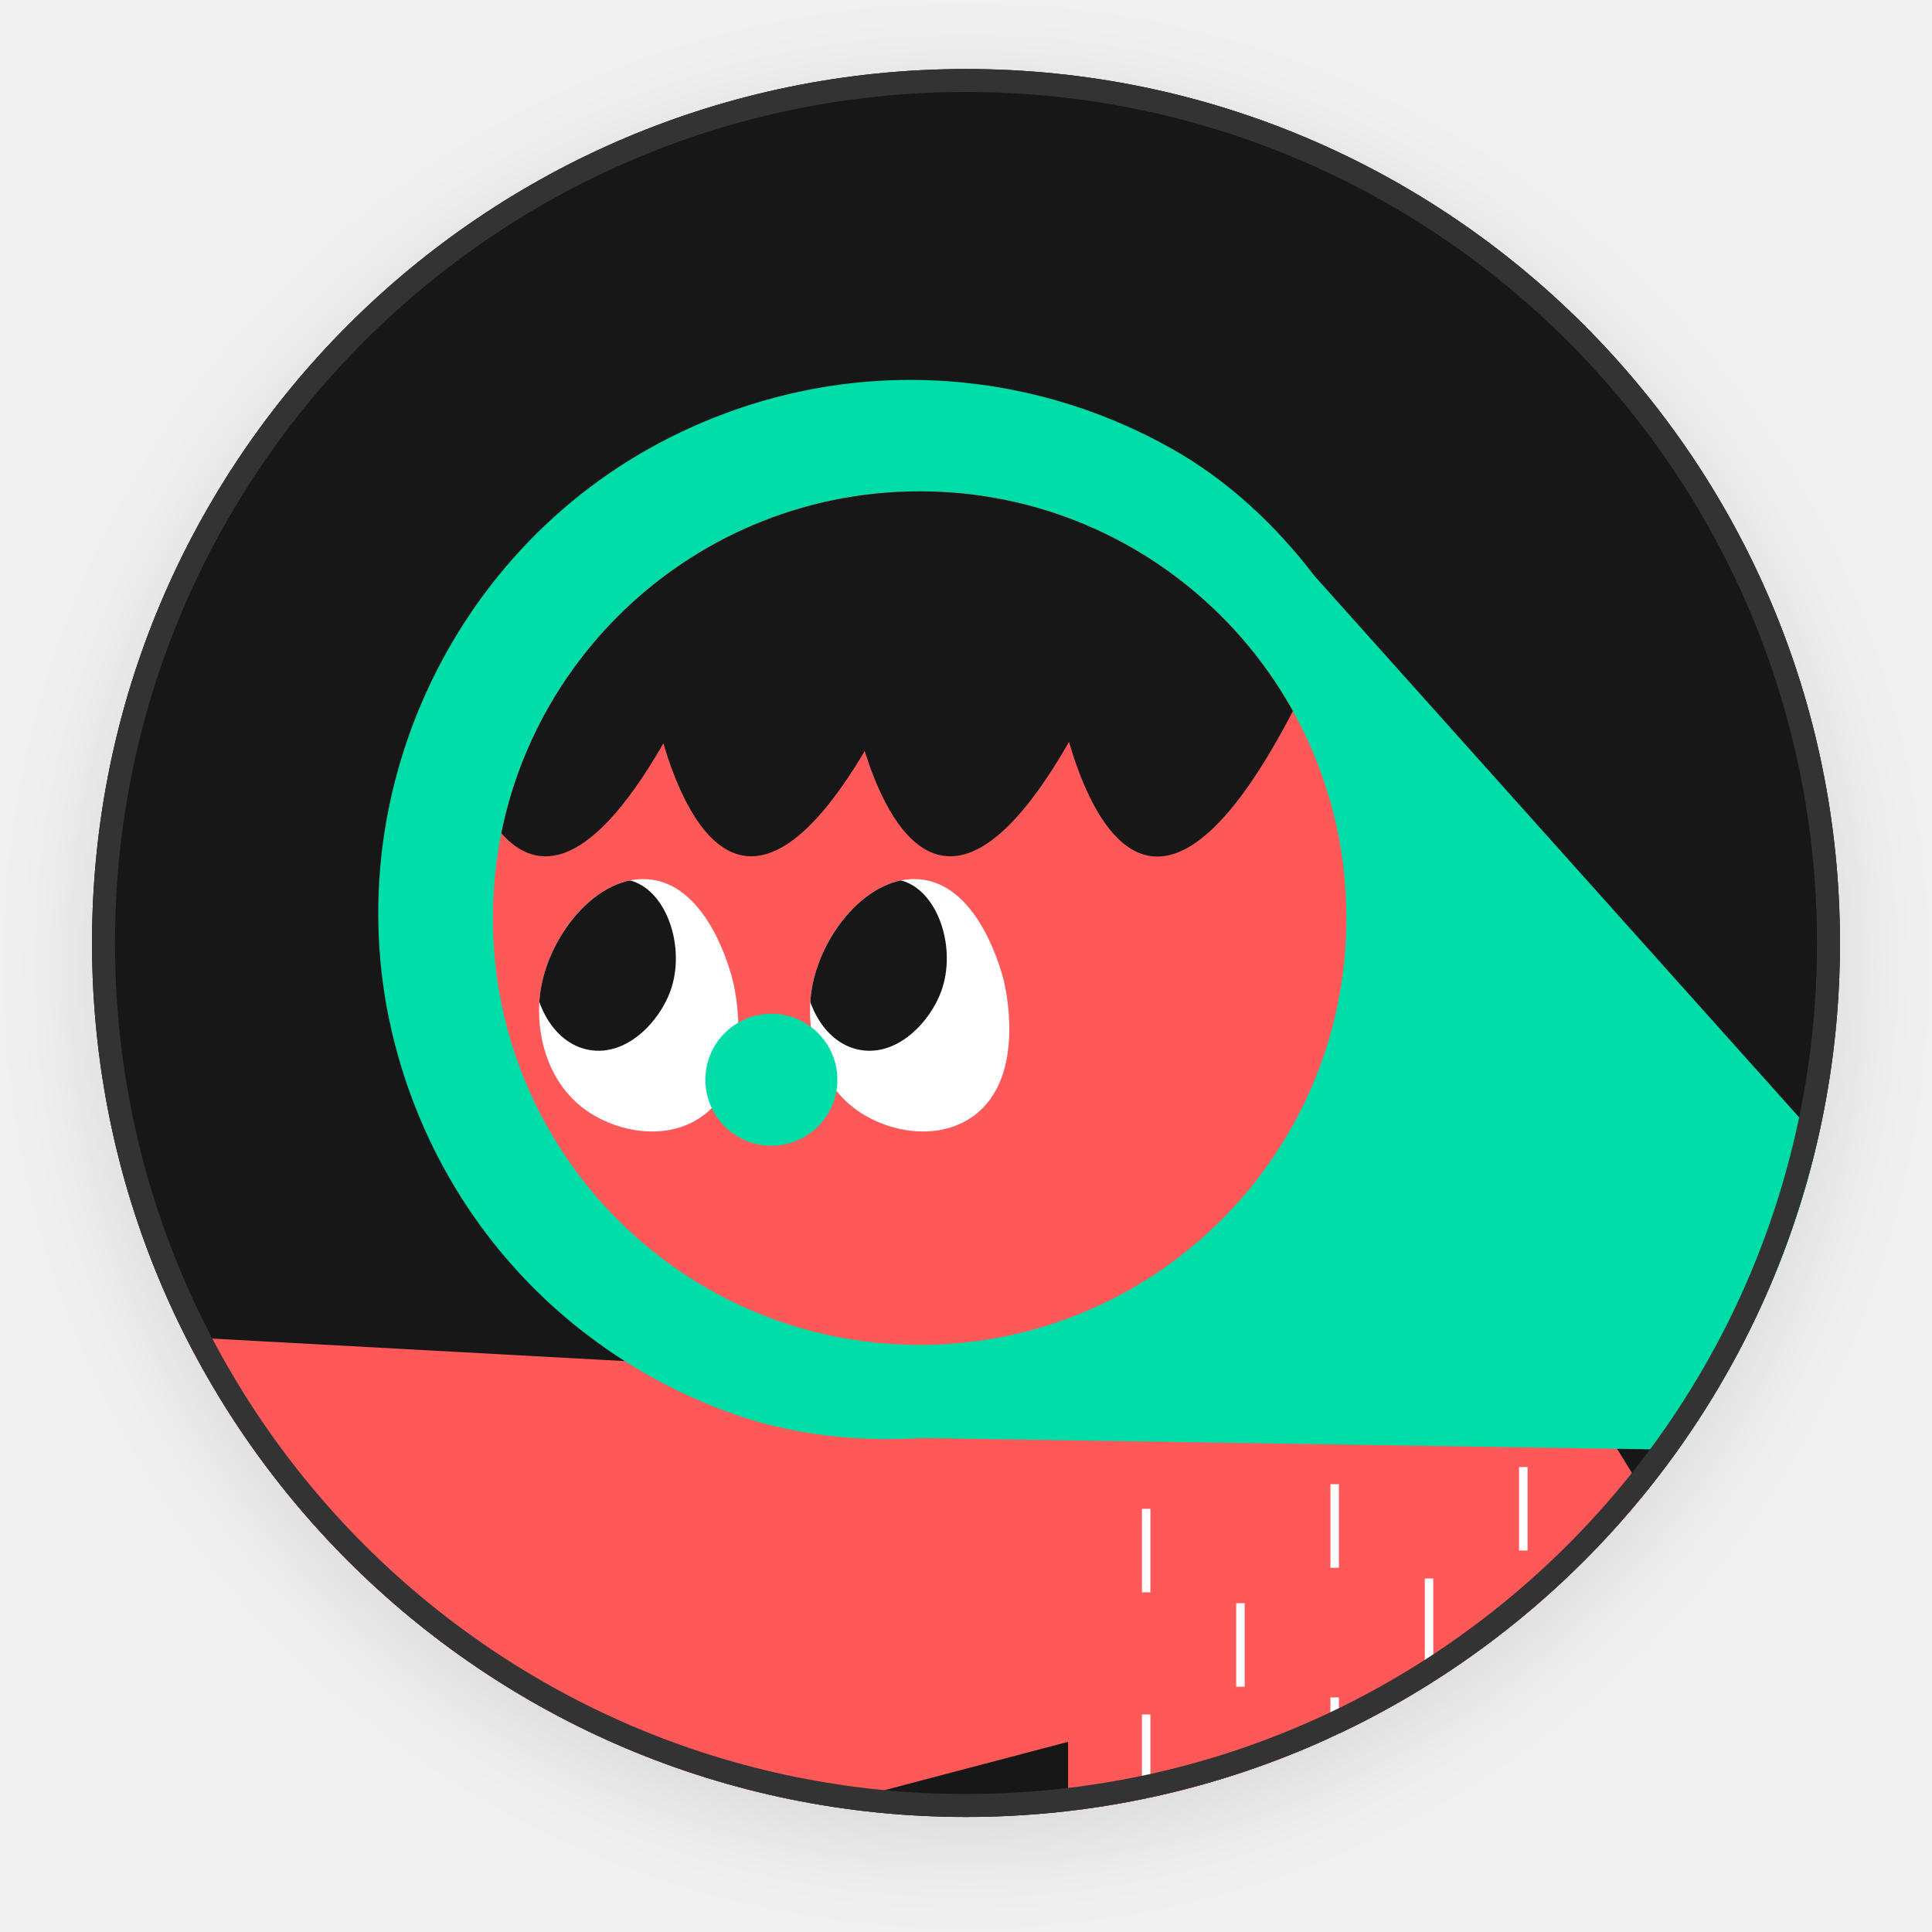
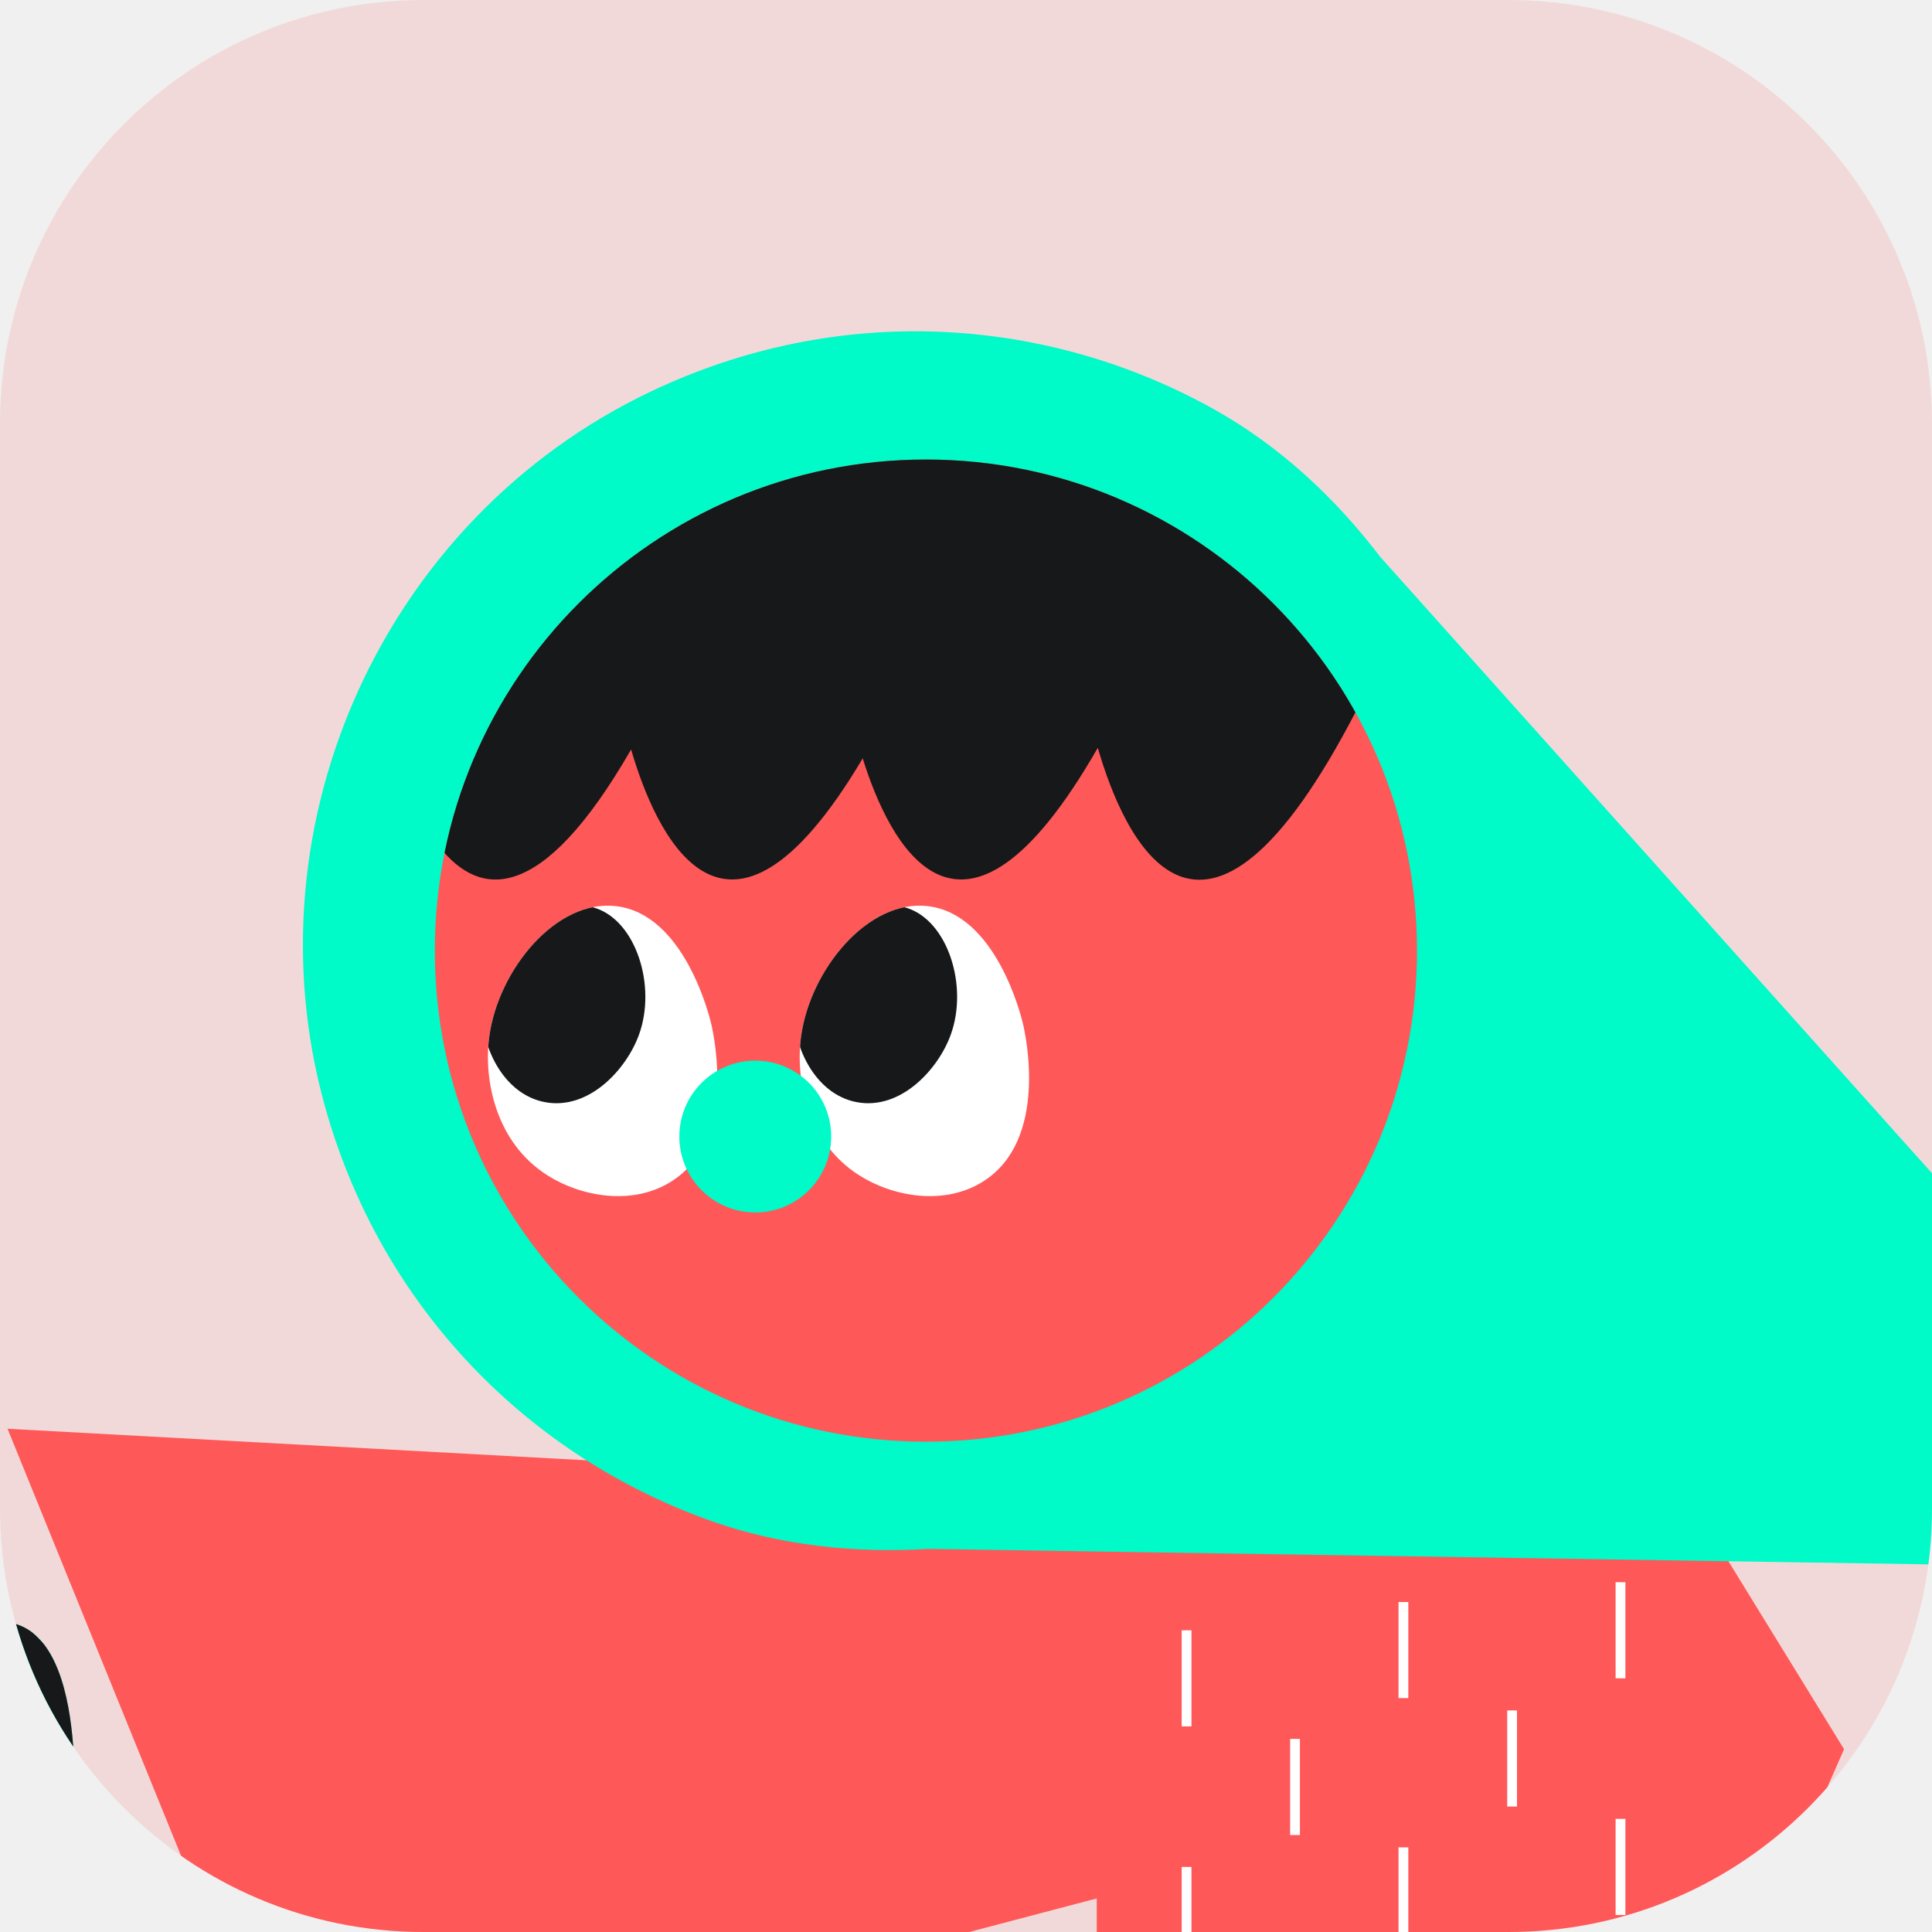
- <svg xmlns="http://www.w3.org/2000/svg" width="84" height="84" viewBox="0 0 84 84" fill="none">
-   <g filter="url(#filter0_d_3619_33414)">
-     <g clip-path="url(#clip0_3619_33414)">
-       <rect x="4" y="3" width="76" height="76" rx="38" fill="#171717" />
-       <path d="M16.074 92.54L21.018 87.596L7.544 74.122C7.689 73.565 7.742 73.168 7.742 73.168C7.742 73.168 8.52 65.279 5.003 65.279C1.486 65.279 -1.047 75.007 0.448 76.861C0.646 77.112 0.86 77.318 1.066 77.501L1.051 77.517L16.074 92.54Z" fill="#00DDA8" />
-       <mask id="mask0_3619_33414" style="mask-type:luminance" maskUnits="userSpaceOnUse" x="0" y="65" width="22" height="28">
-         <path d="M16.074 92.54L21.018 87.596L7.544 74.122C7.689 73.565 7.742 73.168 7.742 73.168C7.742 73.168 8.52 65.279 5.003 65.279C1.486 65.279 -1.047 75.007 0.448 76.861C0.646 77.112 0.86 77.318 1.066 77.501L1.051 77.517L16.074 92.54Z" fill="white" />
-       </mask>
-       <g mask="url(#mask0_3619_33414)">
-         <path d="M1.298 93.811L17.833 77.275L1.298 60.74L-15.238 77.275L1.298 93.811Z" fill="#171717" />
-       </g>
-       <path d="M60.15 103.175L74.677 70.093L55.312 38.621L49.667 60.404L5.285 57.985L15.776 83.804L46.439 75.732L46.439 88.641L3.675 83.796L9.321 116.894L60.15 103.175Z" fill="#FF5858" />
-       <path d="M62.133 81.53L62.133 77.899" stroke="white" stroke-width="0.37" stroke-miterlimit="10" />
-       <path d="M58.029 77.433L58.029 73.801" stroke="white" stroke-width="0.37" stroke-miterlimit="10" />
-       <path d="M53.932 73.336L53.932 69.704" stroke="white" stroke-width="0.37" stroke-miterlimit="10" />
-       <path d="M49.834 69.231L49.834 65.6" stroke="white" stroke-width="0.37" stroke-miterlimit="10" />
-       <path d="M53.932 82.27L53.932 78.639" stroke="white" stroke-width="0.37" stroke-miterlimit="10" />
-       <path d="M49.834 78.173L49.834 74.542" stroke="white" stroke-width="0.37" stroke-miterlimit="10" />
-       <path d="M66.231 67.415L66.231 63.784" stroke="white" stroke-width="0.37" stroke-miterlimit="10" />
-       <path d="M66.231 76.357L66.231 72.726" stroke="white" stroke-width="0.37" stroke-miterlimit="10" />
-       <path d="M62.133 72.26L62.133 68.629" stroke="white" stroke-width="0.37" stroke-miterlimit="10" />
-       <path d="M58.029 68.163L58.029 64.531" stroke="white" stroke-width="0.37" stroke-miterlimit="10" />
-       <path d="M40.084 62.525L91.416 63.318L57.151 25.041C55.458 22.82 53.382 20.882 50.949 19.509C44.654 15.961 36.75 15.374 29.563 18.807C19.545 23.583 14.303 35.081 17.271 45.778C19.408 53.476 25.061 59.069 31.897 61.48C34.514 62.403 37.314 62.693 40.084 62.525Z" fill="#00DDA8" />
-       <path d="M39.985 21.363C29.737 21.363 21.43 29.671 21.43 39.918C21.43 50.166 29.737 58.474 39.985 58.474C50.233 58.474 58.54 50.166 58.54 39.918C58.54 29.671 50.233 21.363 39.985 21.363Z" fill="#FF5858" />
-       <mask id="mask1_3619_33414" style="mask-type:luminance" maskUnits="userSpaceOnUse" x="21" y="21" width="38" height="38">
-         <path d="M39.985 21.363C29.737 21.363 21.43 29.671 21.43 39.918C21.43 50.166 29.737 58.474 39.985 58.474C50.233 58.474 58.54 50.166 58.54 39.918C58.54 29.671 50.233 21.363 39.985 21.363Z" fill="white" />
-       </mask>
-       <g mask="url(#mask1_3619_33414)">
-         <path d="M56.114 25.986L47.828 20.447L29.685 21.706L21.62 30.839L19.537 30.862C19.537 30.862 22.024 44.168 28.845 32.319C29.738 35.378 32.363 41.467 37.597 32.655C38.588 35.836 41.282 41.314 46.47 32.273L46.485 32.273C47.424 35.516 50.338 42.352 56.304 30.74L56.114 25.979L56.114 25.986Z" fill="#171717" />
-       </g>
-       <path d="M30.371 48.639C32.843 47.075 31.974 43.115 31.874 42.688C31.798 42.367 30.852 38.545 28.288 38.24C26.007 37.965 23.833 40.651 23.489 43.153C23.261 44.816 23.741 47.182 25.687 48.41C26.946 49.211 28.891 49.577 30.371 48.639Z" fill="white" />
-       <mask id="mask2_3619_33414" style="mask-type:luminance" maskUnits="userSpaceOnUse" x="23" y="38" width="10" height="12">
-         <path d="M30.371 48.639C32.843 47.075 31.974 43.115 31.874 42.688C31.798 42.367 30.852 38.545 28.288 38.24C26.007 37.965 23.833 40.651 23.489 43.153C23.261 44.816 23.741 47.182 25.687 48.41C26.946 49.211 28.891 49.577 30.371 48.639Z" fill="white" />
-       </mask>
-       <g mask="url(#mask2_3619_33414)">
-         <path d="M23.215 41.963C23.116 43.42 23.97 45.351 25.61 45.648C27.258 45.946 28.67 44.405 29.143 43.1C29.814 41.261 29.036 38.804 27.495 38.309C25.778 37.759 23.367 39.735 23.215 41.963Z" fill="#171717" />
-       </g>
-       <path d="M42.152 48.639C44.624 47.075 43.754 43.115 43.655 42.688C43.578 42.367 42.632 38.545 40.069 38.24C37.787 37.965 35.613 40.651 35.27 43.153C35.041 44.816 35.521 47.182 37.467 48.41C38.726 49.211 40.671 49.577 42.152 48.639Z" fill="white" />
-       <mask id="mask3_3619_33414" style="mask-type:luminance" maskUnits="userSpaceOnUse" x="35" y="38" width="9" height="12">
-         <path d="M42.152 48.639C44.624 47.075 43.754 43.115 43.655 42.688C43.578 42.367 42.632 38.545 40.069 38.24C37.787 37.965 35.613 40.651 35.27 43.153C35.041 44.816 35.521 47.182 37.467 48.41C38.726 49.211 40.671 49.577 42.152 48.639Z" fill="white" />
-       </mask>
-       <g mask="url(#mask3_3619_33414)">
-         <path d="M34.995 41.963C34.896 43.42 35.75 45.351 37.391 45.648C39.039 45.946 40.45 44.405 40.923 43.1C41.595 41.261 40.816 38.804 39.275 38.309C37.559 37.759 35.148 39.735 34.995 41.963Z" fill="#171717" />
-       </g>
-       <path d="M33.538 44.077C31.953 44.077 30.669 45.361 30.669 46.945C30.669 48.53 31.953 49.814 33.538 49.814C35.122 49.814 36.407 48.53 36.407 46.945C36.407 45.361 35.122 44.077 33.538 44.077Z" fill="#00DDA8" />
+ <svg xmlns="http://www.w3.org/2000/svg" width="73" height="73" viewBox="0 0 73 73" fill="none">
+   <g clip-path="url(#clip0_977_7011)">
+     <path d="M0 16C0 7.163 7.163 0 16 0H57C65.837 0 73 7.163 73 16V57C73 65.837 65.837 73 57 73H16C7.163 73 0 65.837 0 57V16Z" fill="#FF5858" fill-opacity="0.15" />
+     <path d="M11.074 88.54L16.018 83.596L2.544 70.122C2.689 69.565 2.742 69.168 2.742 69.168C2.742 69.168 3.52 61.279 0.003 61.279C-3.514 61.279 -6.047 71.007 -4.552 72.861C-4.354 73.113 -4.14 73.319 -3.934 73.502L-3.949 73.517L11.074 88.54Z" fill="#00FAC8" />
+     <mask id="mask0_977_7011" style="mask-type:luminance" maskUnits="userSpaceOnUse" x="-5" y="61" width="22" height="28">
+       <path d="M11.074 88.54L16.018 83.596L2.544 70.122C2.689 69.565 2.742 69.168 2.742 69.168C2.742 69.168 3.52 61.279 0.003 61.279C-3.514 61.279 -6.047 71.007 -4.552 72.861C-4.354 73.113 -4.14 73.319 -3.934 73.502L-3.949 73.517L11.074 88.54Z" fill="white" />
+     </mask>
+     <g mask="url(#mask0_977_7011)">
+       <path d="M-3.703 89.811L12.833 73.275L-3.703 56.74L-20.238 73.275L-3.703 89.811Z" fill="#171819" />
    </g>
-     <rect x="4.5" y="3.5" width="75" height="75" rx="37.5" stroke="#333333" />
+     <path d="M55.15 99.175L69.677 66.093L50.313 34.621L44.667 56.404L0.285 53.985L10.776 79.804L41.44 71.732L41.44 84.641L-1.325 79.796L4.321 112.894L55.15 99.175Z" fill="#FF5858" />
+     <path d="M53.028 73.433L53.028 69.801" stroke="white" stroke-width="0.37" stroke-miterlimit="10" />
+     <path d="M48.932 69.336L48.932 65.704" stroke="white" stroke-width="0.37" stroke-miterlimit="10" />
+     <path d="M44.834 65.231L44.834 61.6" stroke="white" stroke-width="0.37" stroke-miterlimit="10" />
+     <path d="M44.834 74.173L44.834 70.541" stroke="white" stroke-width="0.37" stroke-miterlimit="10" />
+     <path d="M61.23 63.415L61.23 59.783" stroke="white" stroke-width="0.37" stroke-miterlimit="10" />
+     <path d="M61.23 72.357L61.23 68.726" stroke="white" stroke-width="0.37" stroke-miterlimit="10" />
+     <path d="M57.134 68.26L57.134 64.628" stroke="white" stroke-width="0.37" stroke-miterlimit="10" />
+     <path d="M53.028 64.163L53.028 60.531" stroke="white" stroke-width="0.37" stroke-miterlimit="10" />
+     <path d="M35.084 58.525L86.416 59.318L52.151 21.041C50.458 18.82 48.382 16.882 45.949 15.509C39.654 11.961 31.75 11.374 24.563 14.807C14.545 19.583 9.303 31.081 12.271 41.778C14.408 49.476 20.061 55.069 26.897 57.48C29.514 58.403 32.314 58.693 35.084 58.525Z" fill="#00FAC8" />
+     <path d="M34.985 17.363C24.737 17.363 16.43 25.671 16.43 35.918C16.43 46.166 24.737 54.474 34.985 54.474C45.233 54.474 53.54 46.166 53.54 35.918C53.54 25.671 45.233 17.363 34.985 17.363Z" fill="#FF5858" />
+     <mask id="mask1_977_7011" style="mask-type:luminance" maskUnits="userSpaceOnUse" x="16" y="17" width="38" height="38">
+       <path d="M34.985 17.363C24.737 17.363 16.43 25.671 16.43 35.918C16.43 46.166 24.737 54.474 34.985 54.474C45.233 54.474 53.54 46.166 53.54 35.918C53.54 25.671 45.233 17.363 34.985 17.363Z" fill="white" />
+     </mask>
+     <g mask="url(#mask1_977_7011)">
+       <path d="M51.114 21.986L42.828 16.447L24.685 17.706L16.62 26.839L14.537 26.862C14.537 26.862 17.025 40.168 23.846 28.319C24.738 31.378 27.363 37.467 32.597 28.655C33.589 31.836 36.282 37.314 41.47 28.273L41.485 28.273C42.424 31.516 45.338 38.352 51.305 26.74L51.114 21.979L51.114 21.986Z" fill="#171819" />
+     </g>
+     <path d="M25.371 44.639C27.843 43.075 26.973 39.115 26.874 38.688C26.798 38.367 25.852 34.545 23.288 34.24C21.007 33.965 18.832 36.651 18.489 39.153C18.26 40.816 18.741 43.182 20.686 44.41C21.945 45.211 23.891 45.577 25.371 44.639Z" fill="white" />
+     <mask id="mask2_977_7011" style="mask-type:luminance" maskUnits="userSpaceOnUse" x="18" y="34" width="10" height="12">
+       <path d="M25.371 44.639C27.843 43.075 26.973 39.115 26.874 38.688C26.798 38.367 25.852 34.545 23.288 34.24C21.007 33.965 18.832 36.651 18.489 39.153C18.26 40.816 18.741 43.182 20.686 44.41C21.945 45.211 23.891 45.577 25.371 44.639Z" fill="white" />
+     </mask>
+     <g mask="url(#mask2_977_7011)">
+       <path d="M18.214 37.963C18.115 39.42 18.969 41.351 20.61 41.648C22.258 41.946 23.669 40.405 24.142 39.1C24.814 37.261 24.035 34.804 22.494 34.309C20.778 33.759 18.367 35.735 18.214 37.963Z" fill="#171819" />
+     </g>
+     <path d="M37.151 44.639C39.623 43.075 38.754 39.115 38.654 38.688C38.578 38.367 37.632 34.545 35.068 34.24C32.787 33.965 30.613 36.651 30.269 39.153C30.041 40.816 30.521 43.182 32.467 44.41C33.726 45.211 35.671 45.577 37.151 44.639Z" fill="white" />
+     <mask id="mask3_977_7011" style="mask-type:luminance" maskUnits="userSpaceOnUse" x="30" y="34" width="9" height="12">
+       <path d="M37.151 44.639C39.623 43.075 38.754 39.115 38.654 38.688C38.578 38.367 37.632 34.545 35.068 34.24C32.787 33.965 30.613 36.651 30.269 39.153C30.041 40.816 30.521 43.182 32.467 44.41C33.726 45.211 35.671 45.577 37.151 44.639Z" fill="white" />
+     </mask>
+     <g mask="url(#mask3_977_7011)">
+       <path d="M29.994 37.963C29.895 39.42 30.75 41.351 32.39 41.648C34.038 41.946 35.45 40.405 35.922 39.1C36.594 37.261 35.816 34.804 34.275 34.309C32.558 33.759 30.147 35.735 29.994 37.963Z" fill="#171819" />
+     </g>
+     <path d="M28.538 40.076C26.953 40.076 25.669 41.36 25.669 42.945C25.669 44.529 26.953 45.813 28.538 45.813C30.122 45.813 31.406 44.529 31.406 42.945C31.406 41.36 30.122 40.076 28.538 40.076Z" fill="#00FAC8" />
  </g>
  <defs>
-     <filter id="filter0_d_3619_33414" x="0" y="0" width="84" height="84" filterUnits="userSpaceOnUse" color-interpolation-filters="sRGB">
-       <feFlood flood-opacity="0" result="BackgroundImageFix" />
-       <feColorMatrix in="SourceAlpha" type="matrix" values="0 0 0 0 0 0 0 0 0 0 0 0 0 0 0 0 0 0 127 0" result="hardAlpha" />
-       <feOffset dy="1" />
-       <feGaussianBlur stdDeviation="2" />
-       <feComposite in2="hardAlpha" operator="out" />
-       <feColorMatrix type="matrix" values="0 0 0 0 0 0 0 0 0 0 0 0 0 0 0 0 0 0 0.1 0" />
-       <feBlend mode="normal" in2="BackgroundImageFix" result="effect1_dropShadow_3619_33414" />
-       <feBlend mode="normal" in="SourceGraphic" in2="effect1_dropShadow_3619_33414" result="shape" />
-     </filter>
-     <clipPath id="clip0_3619_33414">
-       <rect x="4" y="3" width="76" height="76" rx="38" fill="white" />
+     <clipPath id="clip0_977_7011">
+       <path d="M0 16C0 7.163 7.163 0 16 0H57C65.837 0 73 7.163 73 16V57C73 65.837 65.837 73 57 73H16C7.163 73 0 65.837 0 57V16Z" fill="white" />
    </clipPath>
  </defs>
</svg>
